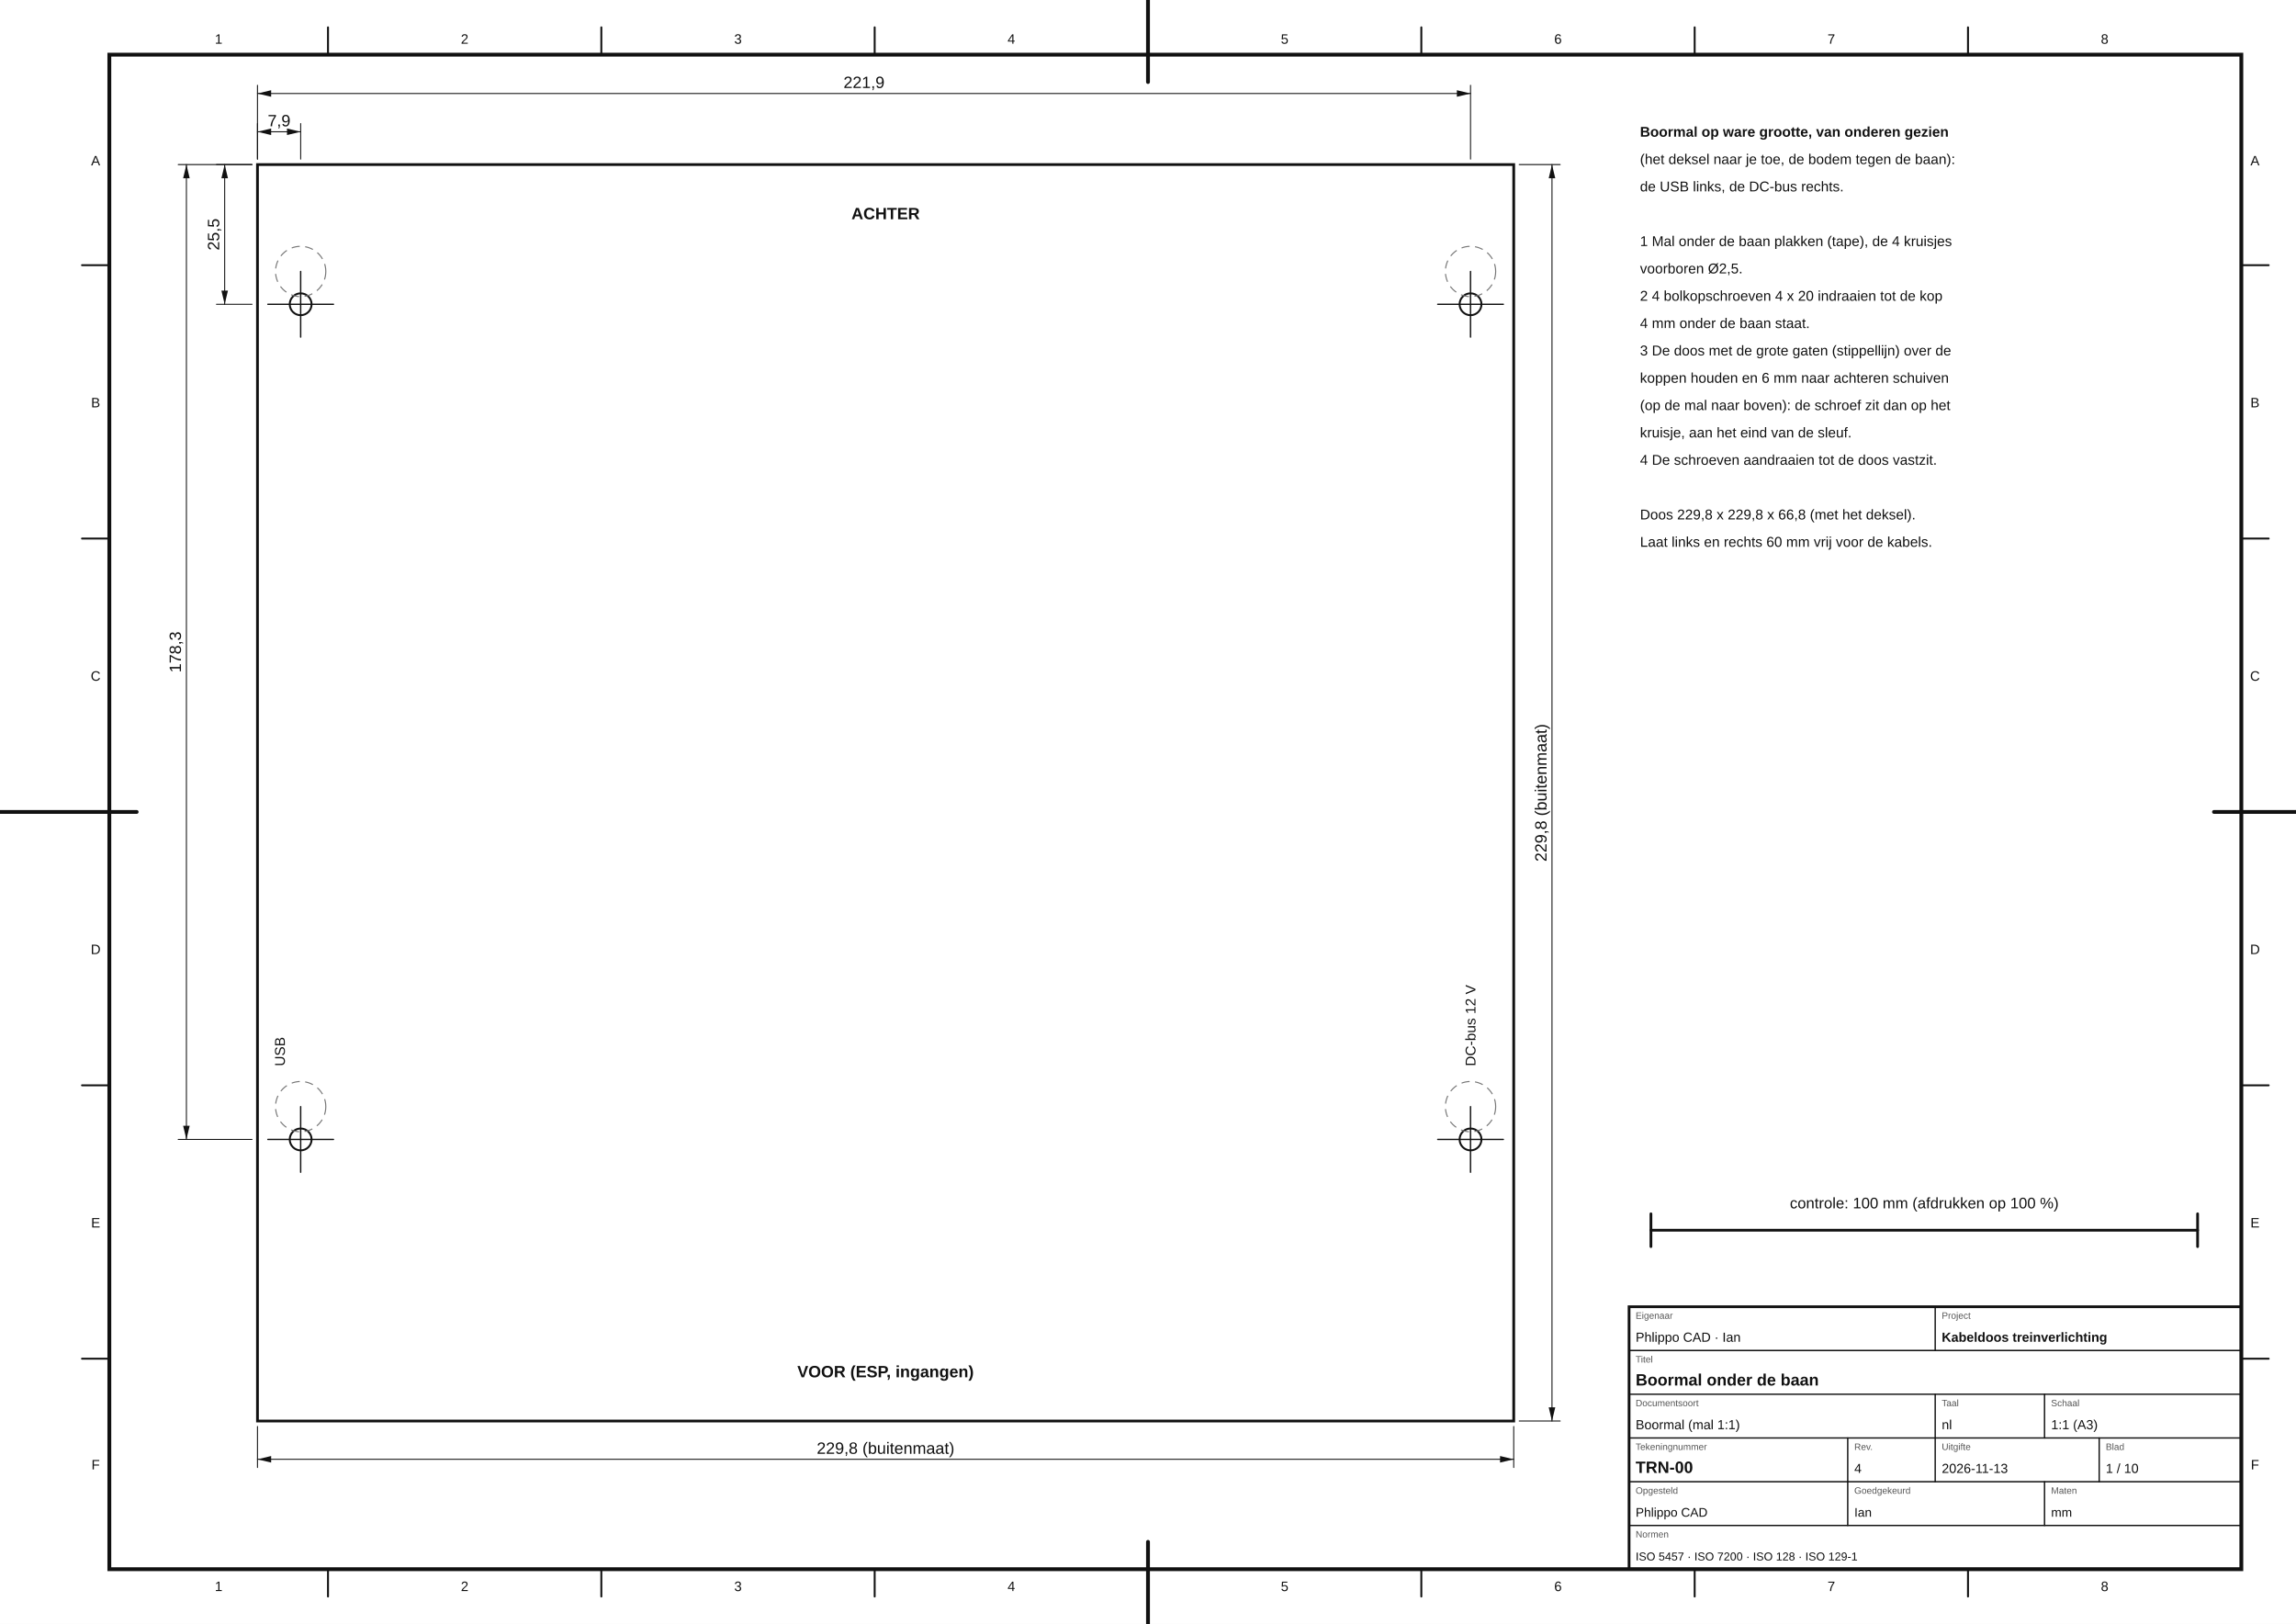
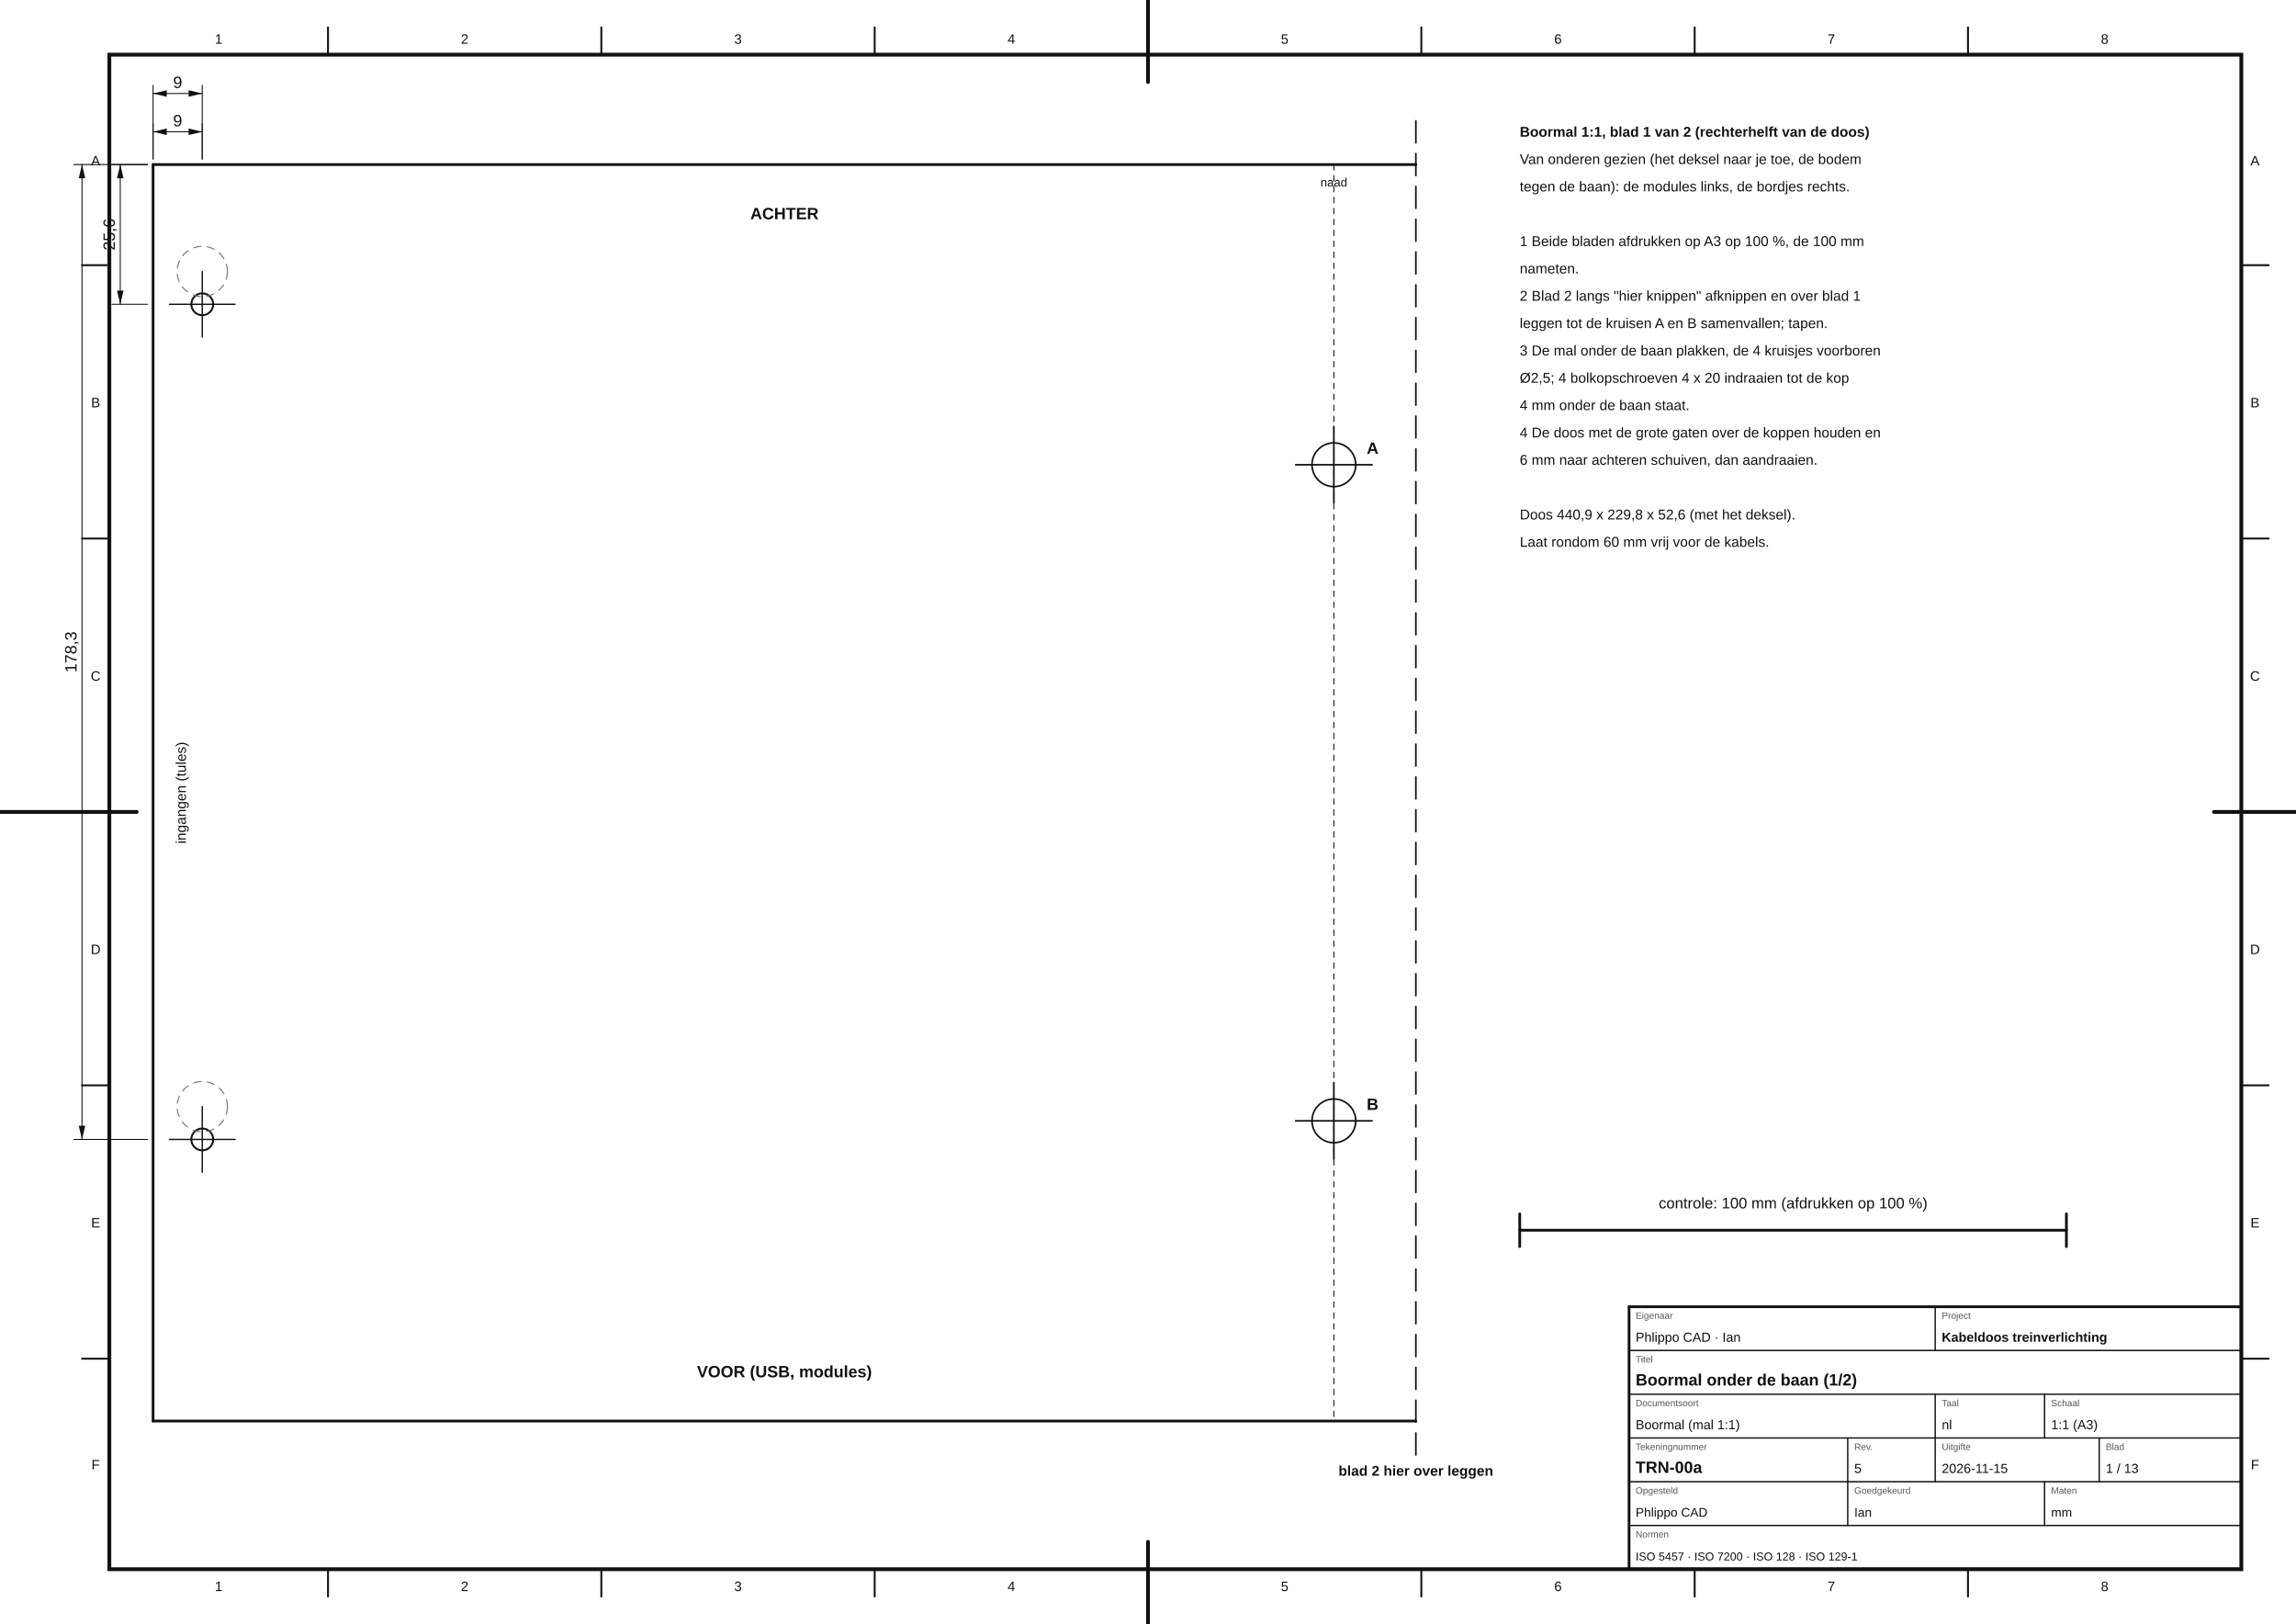
<svg xmlns="http://www.w3.org/2000/svg" width="420mm" height="297mm" viewBox="0 0 420 297">
  <rect x="0" y="0" width="420" height="297" fill="#fff" />
-   <rect x="47.1" y="30.1" width="229.8" height="229.8" fill="none" stroke="#111" stroke-width="0.5" />
-   <circle cx="269.00" cy="55.65" r="2.00" fill="none" stroke="#111" stroke-width="0.35" />
-   <line x1="263.00" y1="55.65" x2="275.00" y2="55.65" stroke="#111" stroke-width="0.25" stroke-linecap="round" />
-   <line x1="269.00" y1="61.65" x2="269.00" y2="49.65" stroke="#111" stroke-width="0.25" stroke-linecap="round" />
-   <circle cx="269.00" cy="49.65" r="4.60" fill="none" stroke="#777" stroke-width="0.2" stroke-dasharray="1.5 1" />
-   <circle cx="269.00" cy="208.40" r="2.00" fill="none" stroke="#111" stroke-width="0.35" />
-   <line x1="263.00" y1="208.40" x2="275.00" y2="208.40" stroke="#111" stroke-width="0.25" stroke-linecap="round" />
-   <line x1="269.00" y1="214.40" x2="269.00" y2="202.40" stroke="#111" stroke-width="0.25" stroke-linecap="round" />
-   <circle cx="269.00" cy="202.40" r="4.60" fill="none" stroke="#777" stroke-width="0.2" stroke-dasharray="1.5 1" />
-   <circle cx="55.00" cy="55.65" r="2.00" fill="none" stroke="#111" stroke-width="0.35" />
-   <line x1="49.00" y1="55.65" x2="61.00" y2="55.65" stroke="#111" stroke-width="0.25" stroke-linecap="round" />
-   <line x1="55.00" y1="61.65" x2="55.00" y2="49.65" stroke="#111" stroke-width="0.25" stroke-linecap="round" />
-   <circle cx="55.00" cy="49.65" r="4.60" fill="none" stroke="#777" stroke-width="0.2" stroke-dasharray="1.5 1" />
-   <circle cx="55.00" cy="208.40" r="2.00" fill="none" stroke="#111" stroke-width="0.35" />
-   <line x1="49.00" y1="208.40" x2="61.00" y2="208.40" stroke="#111" stroke-width="0.25" stroke-linecap="round" />
-   <line x1="55.00" y1="214.40" x2="55.00" y2="202.40" stroke="#111" stroke-width="0.25" stroke-linecap="round" />
-   <circle cx="55.00" cy="202.40" r="4.60" fill="none" stroke="#777" stroke-width="0.2" stroke-dasharray="1.5 1" />
-   <line x1="47.10" y1="29.10" x2="47.10" y2="22.60" stroke="#111" stroke-width="0.18" stroke-linecap="round" />
-   <line x1="55.00" y1="29.10" x2="55.00" y2="22.60" stroke="#111" stroke-width="0.18" stroke-linecap="round" />
-   <line x1="47.10" y1="24.10" x2="55.00" y2="24.10" stroke="#111" stroke-width="0.18" stroke-linecap="round" />
-   <polygon points="47.10,24.10 49.60,24.70 49.60,23.50" fill="#111" />
-   <polygon points="55.00,24.10 52.50,23.50 52.50,24.70" fill="#111" />
-   <text x="51.05" y="23.10" font-size="3" text-anchor="middle" font-family="Arial, Helvetica, sans-serif" fill="#111">7,9</text>
-   <line x1="47.10" y1="29.10" x2="47.10" y2="15.60" stroke="#111" stroke-width="0.18" stroke-linecap="round" />
-   <line x1="269.00" y1="29.10" x2="269.00" y2="15.60" stroke="#111" stroke-width="0.18" stroke-linecap="round" />
-   <line x1="47.10" y1="17.10" x2="269.00" y2="17.10" stroke="#111" stroke-width="0.18" stroke-linecap="round" />
-   <polygon points="47.10,17.10 49.60,17.70 49.60,16.50" fill="#111" />
-   <polygon points="269.00,17.10 266.50,16.50 266.50,17.70" fill="#111" />
-   <text x="158.05" y="16.10" font-size="3" text-anchor="middle" font-family="Arial, Helvetica, sans-serif" fill="#111">221,9</text>
-   <line x1="46.10" y1="55.65" x2="39.60" y2="55.65" stroke="#111" stroke-width="0.18" stroke-linecap="round" />
-   <line x1="46.10" y1="30.10" x2="39.60" y2="30.10" stroke="#111" stroke-width="0.18" stroke-linecap="round" />
-   <line x1="41.10" y1="55.65" x2="41.10" y2="30.10" stroke="#111" stroke-width="0.18" stroke-linecap="round" />
-   <polygon points="41.10,55.65 41.70,53.15 40.50,53.15" fill="#111" />
-   <polygon points="41.10,30.10 40.50,32.60 41.70,32.60" fill="#111" />
-   <text x="40.10" y="42.88" font-size="3" text-anchor="middle" font-family="Arial, Helvetica, sans-serif" fill="#111" transform="rotate(-90 40.10 42.88)">25,5</text>
-   <line x1="46.10" y1="208.40" x2="32.60" y2="208.40" stroke="#111" stroke-width="0.18" stroke-linecap="round" />
-   <line x1="46.10" y1="30.10" x2="32.60" y2="30.10" stroke="#111" stroke-width="0.18" stroke-linecap="round" />
-   <line x1="34.10" y1="208.40" x2="34.10" y2="30.10" stroke="#111" stroke-width="0.18" stroke-linecap="round" />
-   <polygon points="34.10,208.40 34.70,205.90 33.50,205.90" fill="#111" />
-   <polygon points="34.10,30.10 33.50,32.60 34.70,32.60" fill="#111" />
-   <text x="33.10" y="119.25" font-size="3" text-anchor="middle" font-family="Arial, Helvetica, sans-serif" fill="#111" transform="rotate(-90 33.10 119.25)">178,3</text>
-   <line x1="47.10" y1="260.90" x2="47.10" y2="268.40" stroke="#111" stroke-width="0.18" stroke-linecap="round" />
-   <line x1="276.90" y1="260.90" x2="276.90" y2="268.40" stroke="#111" stroke-width="0.18" stroke-linecap="round" />
-   <line x1="47.10" y1="266.90" x2="276.90" y2="266.90" stroke="#111" stroke-width="0.18" stroke-linecap="round" />
-   <polygon points="47.10,266.90 49.60,267.50 49.60,266.30" fill="#111" />
-   <polygon points="276.90,266.90 274.40,266.30 274.40,267.50" fill="#111" />
-   <text x="162.00" y="265.90" font-size="3" text-anchor="middle" font-family="Arial, Helvetica, sans-serif" fill="#111">229,8 (buitenmaat)</text>
-   <line x1="277.90" y1="259.90" x2="285.40" y2="259.90" stroke="#111" stroke-width="0.18" stroke-linecap="round" />
-   <line x1="277.90" y1="30.10" x2="285.40" y2="30.10" stroke="#111" stroke-width="0.18" stroke-linecap="round" />
-   <line x1="283.90" y1="259.90" x2="283.90" y2="30.10" stroke="#111" stroke-width="0.18" stroke-linecap="round" />
-   <polygon points="283.90,259.90 284.50,257.40 283.30,257.40" fill="#111" />
-   <polygon points="283.90,30.10 283.30,32.60 284.50,32.60" fill="#111" />
-   <text x="282.90" y="145.00" font-size="3" text-anchor="middle" font-family="Arial, Helvetica, sans-serif" fill="#111" transform="rotate(-90 282.90 145.00)">229,8 (buitenmaat)</text>
-   <text x="162.00" y="40.10" font-size="3" text-anchor="middle" font-family="Arial, Helvetica, sans-serif" font-weight="bold" fill="#111">ACHTER</text>
-   <text x="162.00" y="251.90" font-size="3" text-anchor="middle" font-family="Arial, Helvetica, sans-serif" font-weight="bold" fill="#111">VOOR (ESP, ingangen)</text>
-   <text x="52.10" y="195.00" font-size="2.6" text-anchor="start" font-family="Arial, Helvetica, sans-serif" fill="#111" transform="rotate(-90 52.10 195.00)">USB</text>
-   <text x="269.90" y="195.00" font-size="2.6" text-anchor="start" font-family="Arial, Helvetica, sans-serif" fill="#111" transform="rotate(-90 269.90 195.00)">DC-bus 12 V</text>
-   <line x1="302.00" y1="225.00" x2="402.00" y2="225.00" stroke="#111" stroke-width="0.5" stroke-linecap="round" />
-   <line x1="302.00" y1="228.00" x2="302.00" y2="222.00" stroke="#111" stroke-width="0.5" stroke-linecap="round" />
-   <line x1="402.00" y1="228.00" x2="402.00" y2="222.00" stroke="#111" stroke-width="0.5" stroke-linecap="round" />
-   <text x="352.00" y="221.00" font-size="2.8" text-anchor="middle" font-family="Arial, Helvetica, sans-serif" fill="#111">controle: 100 mm (afdrukken op 100 %)</text>
-   <text x="300.00" y="25.00" font-size="2.6" text-anchor="start" font-family="Arial, Helvetica, sans-serif" font-weight="bold" fill="#111">Boormal op ware grootte, van onderen gezien</text>
-   <text x="300.00" y="30.00" font-size="2.6" text-anchor="start" font-family="Arial, Helvetica, sans-serif" fill="#111">(het deksel naar je toe, de bodem tegen de baan):</text>
-   <text x="300.00" y="35.00" font-size="2.6" text-anchor="start" font-family="Arial, Helvetica, sans-serif" fill="#111">de USB links, de DC-bus rechts.</text>
-   <text x="300.00" y="40.00" font-size="2.6" text-anchor="start" font-family="Arial, Helvetica, sans-serif" fill="#111" />
-   <text x="300.00" y="45.00" font-size="2.6" text-anchor="start" font-family="Arial, Helvetica, sans-serif" fill="#111">1  Mal onder de baan plakken (tape), de 4 kruisjes</text>
-   <text x="300.00" y="50.00" font-size="2.6" text-anchor="start" font-family="Arial, Helvetica, sans-serif" fill="#111">    voorboren Ø2,5.</text>
-   <text x="300.00" y="55.00" font-size="2.6" text-anchor="start" font-family="Arial, Helvetica, sans-serif" fill="#111">2  4 bolkopschroeven 4 x 20 indraaien tot de kop</text>
-   <text x="300.00" y="60.00" font-size="2.6" text-anchor="start" font-family="Arial, Helvetica, sans-serif" fill="#111">    4 mm onder de baan staat.</text>
-   <text x="300.00" y="65.00" font-size="2.6" text-anchor="start" font-family="Arial, Helvetica, sans-serif" fill="#111">3  De doos met de grote gaten (stippellijn) over de</text>
-   <text x="300.00" y="70.00" font-size="2.6" text-anchor="start" font-family="Arial, Helvetica, sans-serif" fill="#111">    koppen houden en 6 mm naar achteren schuiven</text>
-   <text x="300.00" y="75.00" font-size="2.6" text-anchor="start" font-family="Arial, Helvetica, sans-serif" fill="#111">    (op de mal naar boven): de schroef zit dan op het</text>
-   <text x="300.00" y="80.00" font-size="2.6" text-anchor="start" font-family="Arial, Helvetica, sans-serif" fill="#111">    kruisje, aan het eind van de sleuf.</text>
-   <text x="300.00" y="85.00" font-size="2.6" text-anchor="start" font-family="Arial, Helvetica, sans-serif" fill="#111">4  De schroeven aandraaien tot de doos vastzit.</text>
-   <text x="300.00" y="90.00" font-size="2.6" text-anchor="start" font-family="Arial, Helvetica, sans-serif" fill="#111" />
-   <text x="300.00" y="95.00" font-size="2.6" text-anchor="start" font-family="Arial, Helvetica, sans-serif" fill="#111">Doos 229,8 x 229,8 x 66,8 (met het deksel).</text>
-   <text x="300.00" y="100.00" font-size="2.6" text-anchor="start" font-family="Arial, Helvetica, sans-serif" fill="#111">Laat links en rechts 60 mm vrij voor de kabels.</text>
+   <line x1="259.00" y1="30.10" x2="28.00" y2="30.10" stroke="#111" stroke-width="0.5" stroke-linecap="round" />
+   <line x1="259.00" y1="259.90" x2="28.00" y2="259.90" stroke="#111" stroke-width="0.5" stroke-linecap="round" />
+   <line x1="28.00" y1="30.10" x2="28.00" y2="259.90" stroke="#111" stroke-width="0.5" stroke-linecap="round" />
+   <line x1="259.00" y1="22.10" x2="259.00" y2="267.90" stroke="#111" stroke-width="0.3" stroke-linecap="round" stroke-dasharray="4 2" />
+   <text x="259.00" y="269.90" font-size="2.6" text-anchor="middle" font-family="Arial, Helvetica, sans-serif" font-weight="bold" fill="#111">blad 2 hier over leggen</text>
+   <line x1="244.00" y1="30.10" x2="244.00" y2="259.90" stroke="#111" stroke-width="0.18" stroke-linecap="round" stroke-dasharray="1 1" />
+   <text x="244.00" y="34.10" font-size="2.2" text-anchor="middle" font-family="Arial, Helvetica, sans-serif" fill="#111">naad</text>
+   <circle cx="244.00" cy="85.00" r="4.00" fill="none" stroke="#111" stroke-width="0.3" />
+   <line x1="237.00" y1="85.00" x2="251.00" y2="85.00" stroke="#111" stroke-width="0.3" stroke-linecap="round" />
+   <line x1="244.00" y1="92.00" x2="244.00" y2="78.00" stroke="#111" stroke-width="0.3" stroke-linecap="round" />
+   <text x="250.00" y="83.00" font-size="3" text-anchor="start" font-family="Arial, Helvetica, sans-serif" font-weight="bold" fill="#111">A</text>
+   <circle cx="244.00" cy="205.00" r="4.00" fill="none" stroke="#111" stroke-width="0.3" />
+   <line x1="237.00" y1="205.00" x2="251.00" y2="205.00" stroke="#111" stroke-width="0.3" stroke-linecap="round" />
+   <line x1="244.00" y1="212.00" x2="244.00" y2="198.00" stroke="#111" stroke-width="0.3" stroke-linecap="round" />
+   <text x="250.00" y="203.00" font-size="3" text-anchor="start" font-family="Arial, Helvetica, sans-serif" font-weight="bold" fill="#111">B</text>
+   <circle cx="37.00" cy="55.65" r="2.00" fill="none" stroke="#111" stroke-width="0.35" />
+   <line x1="31.00" y1="55.65" x2="43.00" y2="55.65" stroke="#111" stroke-width="0.25" stroke-linecap="round" />
+   <line x1="37.00" y1="61.65" x2="37.00" y2="49.65" stroke="#111" stroke-width="0.25" stroke-linecap="round" />
+   <circle cx="37.00" cy="49.65" r="4.60" fill="none" stroke="#777" stroke-width="0.2" stroke-dasharray="1.5 1" />
+   <line x1="28.00" y1="29.10" x2="28.00" y2="22.60" stroke="#111" stroke-width="0.18" stroke-linecap="round" />
+   <line x1="37.00" y1="29.10" x2="37.00" y2="22.60" stroke="#111" stroke-width="0.18" stroke-linecap="round" />
+   <line x1="28.00" y1="24.10" x2="37.00" y2="24.10" stroke="#111" stroke-width="0.18" stroke-linecap="round" />
+   <polygon points="28.00,24.10 30.50,24.70 30.50,23.50" fill="#111" />
+   <polygon points="37.00,24.10 34.50,23.50 34.50,24.70" fill="#111" />
+   <text x="32.50" y="23.10" font-size="3" text-anchor="middle" font-family="Arial, Helvetica, sans-serif" fill="#111">9</text>
+   <line x1="27.00" y1="55.65" x2="20.50" y2="55.65" stroke="#111" stroke-width="0.18" stroke-linecap="round" />
+   <line x1="27.00" y1="30.10" x2="20.50" y2="30.10" stroke="#111" stroke-width="0.18" stroke-linecap="round" />
+   <line x1="22.00" y1="55.65" x2="22.00" y2="30.10" stroke="#111" stroke-width="0.18" stroke-linecap="round" />
+   <polygon points="22.00,55.65 22.60,53.15 21.40,53.15" fill="#111" />
+   <polygon points="22.00,30.10 21.40,32.60 22.60,32.60" fill="#111" />
+   <text x="21.00" y="42.88" font-size="3" text-anchor="middle" font-family="Arial, Helvetica, sans-serif" fill="#111" transform="rotate(-90 21.00 42.88)">25,6</text>
+   <circle cx="37.00" cy="208.40" r="2.00" fill="none" stroke="#111" stroke-width="0.35" />
+   <line x1="31.00" y1="208.40" x2="43.00" y2="208.40" stroke="#111" stroke-width="0.25" stroke-linecap="round" />
+   <line x1="37.00" y1="214.40" x2="37.00" y2="202.40" stroke="#111" stroke-width="0.25" stroke-linecap="round" />
+   <circle cx="37.00" cy="202.40" r="4.60" fill="none" stroke="#777" stroke-width="0.2" stroke-dasharray="1.5 1" />
+   <line x1="28.00" y1="29.10" x2="28.00" y2="15.60" stroke="#111" stroke-width="0.18" stroke-linecap="round" />
+   <line x1="37.00" y1="29.10" x2="37.00" y2="15.60" stroke="#111" stroke-width="0.18" stroke-linecap="round" />
+   <line x1="28.00" y1="17.10" x2="37.00" y2="17.10" stroke="#111" stroke-width="0.18" stroke-linecap="round" />
+   <polygon points="28.00,17.10 30.50,17.70 30.50,16.50" fill="#111" />
+   <polygon points="37.00,17.10 34.50,16.50 34.50,17.70" fill="#111" />
+   <text x="32.50" y="16.10" font-size="3" text-anchor="middle" font-family="Arial, Helvetica, sans-serif" fill="#111">9</text>
+   <line x1="27.00" y1="208.40" x2="13.50" y2="208.40" stroke="#111" stroke-width="0.18" stroke-linecap="round" />
+   <line x1="27.00" y1="30.10" x2="13.50" y2="30.10" stroke="#111" stroke-width="0.18" stroke-linecap="round" />
+   <line x1="15.00" y1="208.40" x2="15.00" y2="30.10" stroke="#111" stroke-width="0.18" stroke-linecap="round" />
+   <polygon points="15.00,208.40 15.60,205.90 14.40,205.90" fill="#111" />
+   <polygon points="15.00,30.10 14.40,32.60 15.60,32.60" fill="#111" />
+   <text x="14.00" y="119.25" font-size="3" text-anchor="middle" font-family="Arial, Helvetica, sans-serif" fill="#111" transform="rotate(-90 14.00 119.25)">178,3</text>
+   <text x="143.50" y="40.10" font-size="3" text-anchor="middle" font-family="Arial, Helvetica, sans-serif" font-weight="bold" fill="#111">ACHTER</text>
+   <text x="143.50" y="251.90" font-size="3" text-anchor="middle" font-family="Arial, Helvetica, sans-serif" font-weight="bold" fill="#111">VOOR (USB, modules)</text>
+   <text x="34.00" y="145.00" font-size="2.6" text-anchor="middle" font-family="Arial, Helvetica, sans-serif" fill="#111" transform="rotate(-90 34.00 145.00)">ingangen (tules)</text>
+   <line x1="278.00" y1="225.00" x2="378.00" y2="225.00" stroke="#111" stroke-width="0.5" stroke-linecap="round" />
+   <line x1="278.00" y1="228.00" x2="278.00" y2="222.00" stroke="#111" stroke-width="0.5" stroke-linecap="round" />
+   <line x1="378.00" y1="228.00" x2="378.00" y2="222.00" stroke="#111" stroke-width="0.5" stroke-linecap="round" />
+   <text x="328.00" y="221.00" font-size="2.8" text-anchor="middle" font-family="Arial, Helvetica, sans-serif" fill="#111">controle: 100 mm (afdrukken op 100 %)</text>
+   <text x="278.00" y="25.00" font-size="2.6" text-anchor="start" font-family="Arial, Helvetica, sans-serif" font-weight="bold" fill="#111">Boormal 1:1, blad 1 van 2 (rechterhelft van de doos)</text>
+   <text x="278.00" y="30.00" font-size="2.6" text-anchor="start" font-family="Arial, Helvetica, sans-serif" fill="#111">Van onderen gezien (het deksel naar je toe, de bodem</text>
+   <text x="278.00" y="35.00" font-size="2.6" text-anchor="start" font-family="Arial, Helvetica, sans-serif" fill="#111">tegen de baan): de modules links, de bordjes rechts.</text>
+   <text x="278.00" y="40.00" font-size="2.6" text-anchor="start" font-family="Arial, Helvetica, sans-serif" fill="#111" />
+   <text x="278.00" y="45.00" font-size="2.6" text-anchor="start" font-family="Arial, Helvetica, sans-serif" fill="#111">1  Beide bladen afdrukken op A3 op 100 %, de 100 mm</text>
+   <text x="278.00" y="50.00" font-size="2.6" text-anchor="start" font-family="Arial, Helvetica, sans-serif" fill="#111">    nameten.</text>
+   <text x="278.00" y="55.00" font-size="2.6" text-anchor="start" font-family="Arial, Helvetica, sans-serif" fill="#111">2  Blad 2 langs "hier knippen" afknippen en over blad 1</text>
+   <text x="278.00" y="60.00" font-size="2.6" text-anchor="start" font-family="Arial, Helvetica, sans-serif" fill="#111">    leggen tot de kruisen A en B samenvallen; tapen.</text>
+   <text x="278.00" y="65.00" font-size="2.6" text-anchor="start" font-family="Arial, Helvetica, sans-serif" fill="#111">3  De mal onder de baan plakken, de 4 kruisjes voorboren</text>
+   <text x="278.00" y="70.00" font-size="2.6" text-anchor="start" font-family="Arial, Helvetica, sans-serif" fill="#111">    Ø2,5; 4 bolkopschroeven 4 x 20 indraaien tot de kop</text>
+   <text x="278.00" y="75.00" font-size="2.6" text-anchor="start" font-family="Arial, Helvetica, sans-serif" fill="#111">    4 mm onder de baan staat.</text>
+   <text x="278.00" y="80.00" font-size="2.6" text-anchor="start" font-family="Arial, Helvetica, sans-serif" fill="#111">4  De doos met de grote gaten over de koppen houden en</text>
+   <text x="278.00" y="85.00" font-size="2.6" text-anchor="start" font-family="Arial, Helvetica, sans-serif" fill="#111">    6 mm naar achteren schuiven, dan aandraaien.</text>
+   <text x="278.00" y="90.00" font-size="2.6" text-anchor="start" font-family="Arial, Helvetica, sans-serif" fill="#111" />
+   <text x="278.00" y="95.00" font-size="2.6" text-anchor="start" font-family="Arial, Helvetica, sans-serif" fill="#111">Doos 440,9 x 229,8 x 52,6 (met het deksel).</text>
+   <text x="278.00" y="100.00" font-size="2.6" text-anchor="start" font-family="Arial, Helvetica, sans-serif" fill="#111">Laat rondom 60 mm vrij voor de kabels.</text>
  <rect x="20" y="10" width="390" height="277" fill="none" stroke="#111" stroke-width="0.7" />
  <line x1="210.00" y1="297.00" x2="210.00" y2="282.00" stroke="#111" stroke-width="0.7" stroke-linecap="round" />
  <line x1="210.00" y1="0.00" x2="210.00" y2="15.00" stroke="#111" stroke-width="0.7" stroke-linecap="round" />
  <line x1="0.00" y1="148.50" x2="25.00" y2="148.50" stroke="#111" stroke-width="0.7" stroke-linecap="round" />
  <line x1="420.00" y1="148.50" x2="405.00" y2="148.50" stroke="#111" stroke-width="0.7" stroke-linecap="round" />
  <line x1="60.00" y1="292.00" x2="60.00" y2="287.00" stroke="#111" stroke-width="0.35" stroke-linecap="round" />
  <line x1="60.00" y1="10.00" x2="60.00" y2="5.00" stroke="#111" stroke-width="0.35" stroke-linecap="round" />
  <line x1="110.00" y1="292.00" x2="110.00" y2="287.00" stroke="#111" stroke-width="0.35" stroke-linecap="round" />
  <line x1="110.00" y1="10.00" x2="110.00" y2="5.00" stroke="#111" stroke-width="0.35" stroke-linecap="round" />
  <line x1="160.00" y1="292.00" x2="160.00" y2="287.00" stroke="#111" stroke-width="0.35" stroke-linecap="round" />
  <line x1="160.00" y1="10.00" x2="160.00" y2="5.00" stroke="#111" stroke-width="0.35" stroke-linecap="round" />
  <line x1="210.00" y1="292.00" x2="210.00" y2="287.00" stroke="#111" stroke-width="0.35" stroke-linecap="round" />
  <line x1="210.00" y1="10.00" x2="210.00" y2="5.00" stroke="#111" stroke-width="0.35" stroke-linecap="round" />
  <line x1="260.00" y1="292.00" x2="260.00" y2="287.00" stroke="#111" stroke-width="0.35" stroke-linecap="round" />
  <line x1="260.00" y1="10.00" x2="260.00" y2="5.00" stroke="#111" stroke-width="0.35" stroke-linecap="round" />
  <line x1="310.00" y1="292.00" x2="310.00" y2="287.00" stroke="#111" stroke-width="0.35" stroke-linecap="round" />
  <line x1="310.00" y1="10.00" x2="310.00" y2="5.00" stroke="#111" stroke-width="0.35" stroke-linecap="round" />
  <line x1="360.00" y1="292.00" x2="360.00" y2="287.00" stroke="#111" stroke-width="0.35" stroke-linecap="round" />
  <line x1="360.00" y1="10.00" x2="360.00" y2="5.00" stroke="#111" stroke-width="0.35" stroke-linecap="round" />
  <line x1="15.00" y1="248.50" x2="20.00" y2="248.50" stroke="#111" stroke-width="0.35" stroke-linecap="round" />
  <line x1="410.00" y1="248.50" x2="415.00" y2="248.50" stroke="#111" stroke-width="0.35" stroke-linecap="round" />
  <line x1="15.00" y1="198.50" x2="20.00" y2="198.50" stroke="#111" stroke-width="0.35" stroke-linecap="round" />
  <line x1="410.00" y1="198.50" x2="415.00" y2="198.50" stroke="#111" stroke-width="0.35" stroke-linecap="round" />
  <line x1="15.00" y1="148.50" x2="20.00" y2="148.50" stroke="#111" stroke-width="0.35" stroke-linecap="round" />
  <line x1="410.00" y1="148.50" x2="415.00" y2="148.50" stroke="#111" stroke-width="0.35" stroke-linecap="round" />
  <line x1="15.00" y1="98.50" x2="20.00" y2="98.50" stroke="#111" stroke-width="0.35" stroke-linecap="round" />
  <line x1="410.00" y1="98.50" x2="415.00" y2="98.50" stroke="#111" stroke-width="0.35" stroke-linecap="round" />
  <line x1="15.00" y1="48.50" x2="20.00" y2="48.50" stroke="#111" stroke-width="0.35" stroke-linecap="round" />
  <line x1="410.00" y1="48.50" x2="415.00" y2="48.50" stroke="#111" stroke-width="0.35" stroke-linecap="round" />
  <text x="40.00" y="291.00" font-size="2.5" text-anchor="middle" font-family="Arial, Helvetica, sans-serif" fill="#111">1</text>
  <text x="40.00" y="8.00" font-size="2.5" text-anchor="middle" font-family="Arial, Helvetica, sans-serif" fill="#111">1</text>
  <text x="85.00" y="291.00" font-size="2.5" text-anchor="middle" font-family="Arial, Helvetica, sans-serif" fill="#111">2</text>
  <text x="85.00" y="8.00" font-size="2.5" text-anchor="middle" font-family="Arial, Helvetica, sans-serif" fill="#111">2</text>
  <text x="135.00" y="291.00" font-size="2.5" text-anchor="middle" font-family="Arial, Helvetica, sans-serif" fill="#111">3</text>
  <text x="135.00" y="8.00" font-size="2.5" text-anchor="middle" font-family="Arial, Helvetica, sans-serif" fill="#111">3</text>
  <text x="185.00" y="291.00" font-size="2.5" text-anchor="middle" font-family="Arial, Helvetica, sans-serif" fill="#111">4</text>
  <text x="185.00" y="8.00" font-size="2.5" text-anchor="middle" font-family="Arial, Helvetica, sans-serif" fill="#111">4</text>
  <text x="235.00" y="291.00" font-size="2.5" text-anchor="middle" font-family="Arial, Helvetica, sans-serif" fill="#111">5</text>
  <text x="235.00" y="8.00" font-size="2.5" text-anchor="middle" font-family="Arial, Helvetica, sans-serif" fill="#111">5</text>
  <text x="285.00" y="291.00" font-size="2.5" text-anchor="middle" font-family="Arial, Helvetica, sans-serif" fill="#111">6</text>
  <text x="285.00" y="8.00" font-size="2.5" text-anchor="middle" font-family="Arial, Helvetica, sans-serif" fill="#111">6</text>
  <text x="335.00" y="291.00" font-size="2.5" text-anchor="middle" font-family="Arial, Helvetica, sans-serif" fill="#111">7</text>
  <text x="335.00" y="8.00" font-size="2.5" text-anchor="middle" font-family="Arial, Helvetica, sans-serif" fill="#111">7</text>
  <text x="385.00" y="291.00" font-size="2.5" text-anchor="middle" font-family="Arial, Helvetica, sans-serif" fill="#111">8</text>
  <text x="385.00" y="8.00" font-size="2.5" text-anchor="middle" font-family="Arial, Helvetica, sans-serif" fill="#111">8</text>
  <text x="17.50" y="268.75" font-size="2.5" text-anchor="middle" font-family="Arial, Helvetica, sans-serif" fill="#111">F</text>
  <text x="412.50" y="268.75" font-size="2.5" text-anchor="middle" font-family="Arial, Helvetica, sans-serif" fill="#111">F</text>
  <text x="17.50" y="224.50" font-size="2.5" text-anchor="middle" font-family="Arial, Helvetica, sans-serif" fill="#111">E</text>
  <text x="412.50" y="224.50" font-size="2.5" text-anchor="middle" font-family="Arial, Helvetica, sans-serif" fill="#111">E</text>
  <text x="17.50" y="174.50" font-size="2.5" text-anchor="middle" font-family="Arial, Helvetica, sans-serif" fill="#111">D</text>
  <text x="412.50" y="174.50" font-size="2.5" text-anchor="middle" font-family="Arial, Helvetica, sans-serif" fill="#111">D</text>
  <text x="17.50" y="124.50" font-size="2.5" text-anchor="middle" font-family="Arial, Helvetica, sans-serif" fill="#111">C</text>
  <text x="412.50" y="124.50" font-size="2.5" text-anchor="middle" font-family="Arial, Helvetica, sans-serif" fill="#111">C</text>
  <text x="17.50" y="74.50" font-size="2.5" text-anchor="middle" font-family="Arial, Helvetica, sans-serif" fill="#111">B</text>
  <text x="412.50" y="74.50" font-size="2.5" text-anchor="middle" font-family="Arial, Helvetica, sans-serif" fill="#111">B</text>
  <text x="17.50" y="30.25" font-size="2.5" text-anchor="middle" font-family="Arial, Helvetica, sans-serif" fill="#111">A</text>
  <text x="412.50" y="30.25" font-size="2.5" text-anchor="middle" font-family="Arial, Helvetica, sans-serif" fill="#111">A</text>
  <rect x="298" y="239" width="112" height="48" fill="none" stroke="#111" stroke-width="0.5" />
  <line x1="298.00" y1="279.00" x2="410.00" y2="279.00" stroke="#111" stroke-width="0.25" stroke-linecap="round" />
  <line x1="298.00" y1="271.00" x2="410.00" y2="271.00" stroke="#111" stroke-width="0.25" stroke-linecap="round" />
  <line x1="298.00" y1="263.00" x2="410.00" y2="263.00" stroke="#111" stroke-width="0.25" stroke-linecap="round" />
  <line x1="298.00" y1="255.00" x2="410.00" y2="255.00" stroke="#111" stroke-width="0.25" stroke-linecap="round" />
  <line x1="298.00" y1="247.00" x2="410.00" y2="247.00" stroke="#111" stroke-width="0.25" stroke-linecap="round" />
  <text x="299.20" y="241.20" font-size="1.7" text-anchor="start" font-family="Arial, Helvetica, sans-serif" fill="#555">Eigenaar</text>
  <text x="299.20" y="245.40" font-size="2.4" text-anchor="start" font-family="Arial, Helvetica, sans-serif" fill="#111">Phlippo CAD · Ian</text>
  <line x1="354.00" y1="247.00" x2="354.00" y2="239.00" stroke="#111" stroke-width="0.25" stroke-linecap="round" />
  <text x="355.20" y="241.20" font-size="1.7" text-anchor="start" font-family="Arial, Helvetica, sans-serif" fill="#555">Project</text>
  <text x="355.20" y="245.40" font-size="2.4" text-anchor="start" font-family="Arial, Helvetica, sans-serif" font-weight="bold" fill="#111">Kabeldoos treinverlichting</text>
  <text x="299.20" y="249.20" font-size="1.7" text-anchor="start" font-family="Arial, Helvetica, sans-serif" fill="#555">Titel</text>
-   <text x="299.20" y="253.40" font-size="3" text-anchor="start" font-family="Arial, Helvetica, sans-serif" font-weight="bold" fill="#111">Boormal onder de baan</text>
+   <text x="299.20" y="253.40" font-size="3" text-anchor="start" font-family="Arial, Helvetica, sans-serif" font-weight="bold" fill="#111">Boormal onder de baan (1/2)</text>
  <text x="299.20" y="257.20" font-size="1.7" text-anchor="start" font-family="Arial, Helvetica, sans-serif" fill="#555">Documentsoort</text>
  <text x="299.20" y="261.40" font-size="2.4" text-anchor="start" font-family="Arial, Helvetica, sans-serif" fill="#111">Boormal (mal 1:1)</text>
  <line x1="354.00" y1="263.00" x2="354.00" y2="255.00" stroke="#111" stroke-width="0.25" stroke-linecap="round" />
  <text x="355.20" y="257.20" font-size="1.7" text-anchor="start" font-family="Arial, Helvetica, sans-serif" fill="#555">Taal</text>
  <text x="355.20" y="261.40" font-size="2.4" text-anchor="start" font-family="Arial, Helvetica, sans-serif" fill="#111">nl</text>
  <line x1="374.00" y1="263.00" x2="374.00" y2="255.00" stroke="#111" stroke-width="0.25" stroke-linecap="round" />
  <text x="375.20" y="257.20" font-size="1.7" text-anchor="start" font-family="Arial, Helvetica, sans-serif" fill="#555">Schaal</text>
  <text x="375.20" y="261.40" font-size="2.4" text-anchor="start" font-family="Arial, Helvetica, sans-serif" fill="#111">1:1 (A3)</text>
  <text x="299.20" y="265.20" font-size="1.7" text-anchor="start" font-family="Arial, Helvetica, sans-serif" fill="#555">Tekeningnummer</text>
-   <text x="299.20" y="269.40" font-size="3" text-anchor="start" font-family="Arial, Helvetica, sans-serif" font-weight="bold" fill="#111">TRN-00</text>
+   <text x="299.20" y="269.40" font-size="3" text-anchor="start" font-family="Arial, Helvetica, sans-serif" font-weight="bold" fill="#111">TRN-00a</text>
  <line x1="338.00" y1="271.00" x2="338.00" y2="263.00" stroke="#111" stroke-width="0.25" stroke-linecap="round" />
  <text x="339.20" y="265.20" font-size="1.7" text-anchor="start" font-family="Arial, Helvetica, sans-serif" fill="#555">Rev.</text>
-   <text x="339.20" y="269.40" font-size="2.4" text-anchor="start" font-family="Arial, Helvetica, sans-serif" fill="#111">4</text>
+   <text x="339.20" y="269.40" font-size="2.4" text-anchor="start" font-family="Arial, Helvetica, sans-serif" fill="#111">5</text>
  <line x1="354.00" y1="271.00" x2="354.00" y2="263.00" stroke="#111" stroke-width="0.25" stroke-linecap="round" />
  <text x="355.20" y="265.20" font-size="1.7" text-anchor="start" font-family="Arial, Helvetica, sans-serif" fill="#555">Uitgifte</text>
-   <text x="355.20" y="269.40" font-size="2.4" text-anchor="start" font-family="Arial, Helvetica, sans-serif" fill="#111">2026-11-13</text>
+   <text x="355.20" y="269.40" font-size="2.4" text-anchor="start" font-family="Arial, Helvetica, sans-serif" fill="#111">2026-11-15</text>
  <line x1="384.00" y1="271.00" x2="384.00" y2="263.00" stroke="#111" stroke-width="0.25" stroke-linecap="round" />
  <text x="385.20" y="265.20" font-size="1.7" text-anchor="start" font-family="Arial, Helvetica, sans-serif" fill="#555">Blad</text>
-   <text x="385.20" y="269.40" font-size="2.4" text-anchor="start" font-family="Arial, Helvetica, sans-serif" fill="#111">1 / 10</text>
+   <text x="385.20" y="269.40" font-size="2.4" text-anchor="start" font-family="Arial, Helvetica, sans-serif" fill="#111">1 / 13</text>
  <text x="299.20" y="273.20" font-size="1.7" text-anchor="start" font-family="Arial, Helvetica, sans-serif" fill="#555">Opgesteld</text>
  <text x="299.20" y="277.40" font-size="2.3" text-anchor="start" font-family="Arial, Helvetica, sans-serif" fill="#111">Phlippo CAD</text>
  <line x1="338.00" y1="279.00" x2="338.00" y2="271.00" stroke="#111" stroke-width="0.25" stroke-linecap="round" />
  <text x="339.20" y="273.20" font-size="1.7" text-anchor="start" font-family="Arial, Helvetica, sans-serif" fill="#555">Goedgekeurd</text>
  <text x="339.20" y="277.40" font-size="2.3" text-anchor="start" font-family="Arial, Helvetica, sans-serif" fill="#111">Ian</text>
  <line x1="374.00" y1="279.00" x2="374.00" y2="271.00" stroke="#111" stroke-width="0.25" stroke-linecap="round" />
  <text x="375.20" y="273.20" font-size="1.7" text-anchor="start" font-family="Arial, Helvetica, sans-serif" fill="#555">Maten</text>
  <text x="375.20" y="277.40" font-size="2.3" text-anchor="start" font-family="Arial, Helvetica, sans-serif" fill="#111">mm</text>
  <text x="299.20" y="281.20" font-size="1.7" text-anchor="start" font-family="Arial, Helvetica, sans-serif" fill="#555">Normen</text>
  <text x="299.20" y="285.40" font-size="2.1" text-anchor="start" font-family="Arial, Helvetica, sans-serif" fill="#111">ISO 5457 · ISO 7200 · ISO 128 · ISO 129-1</text>
</svg>
